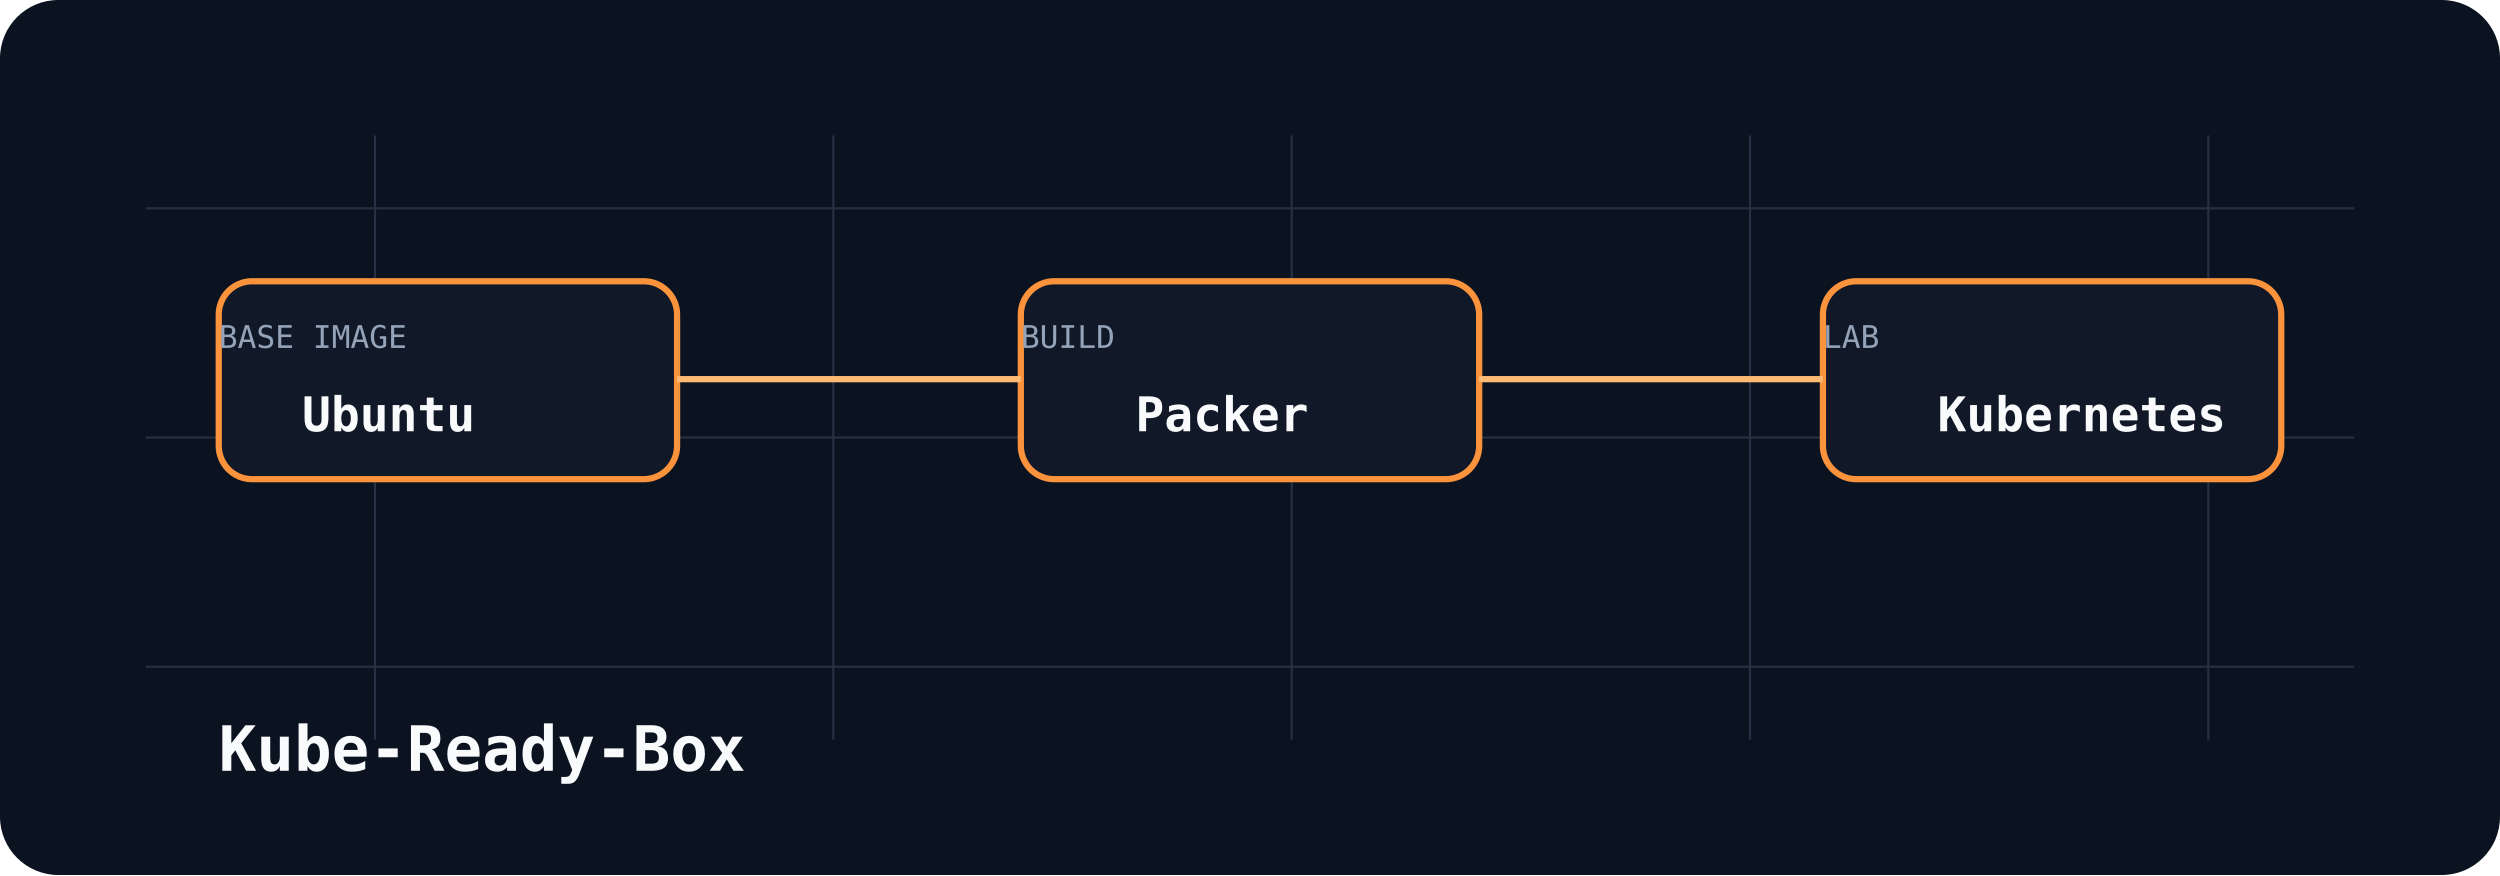
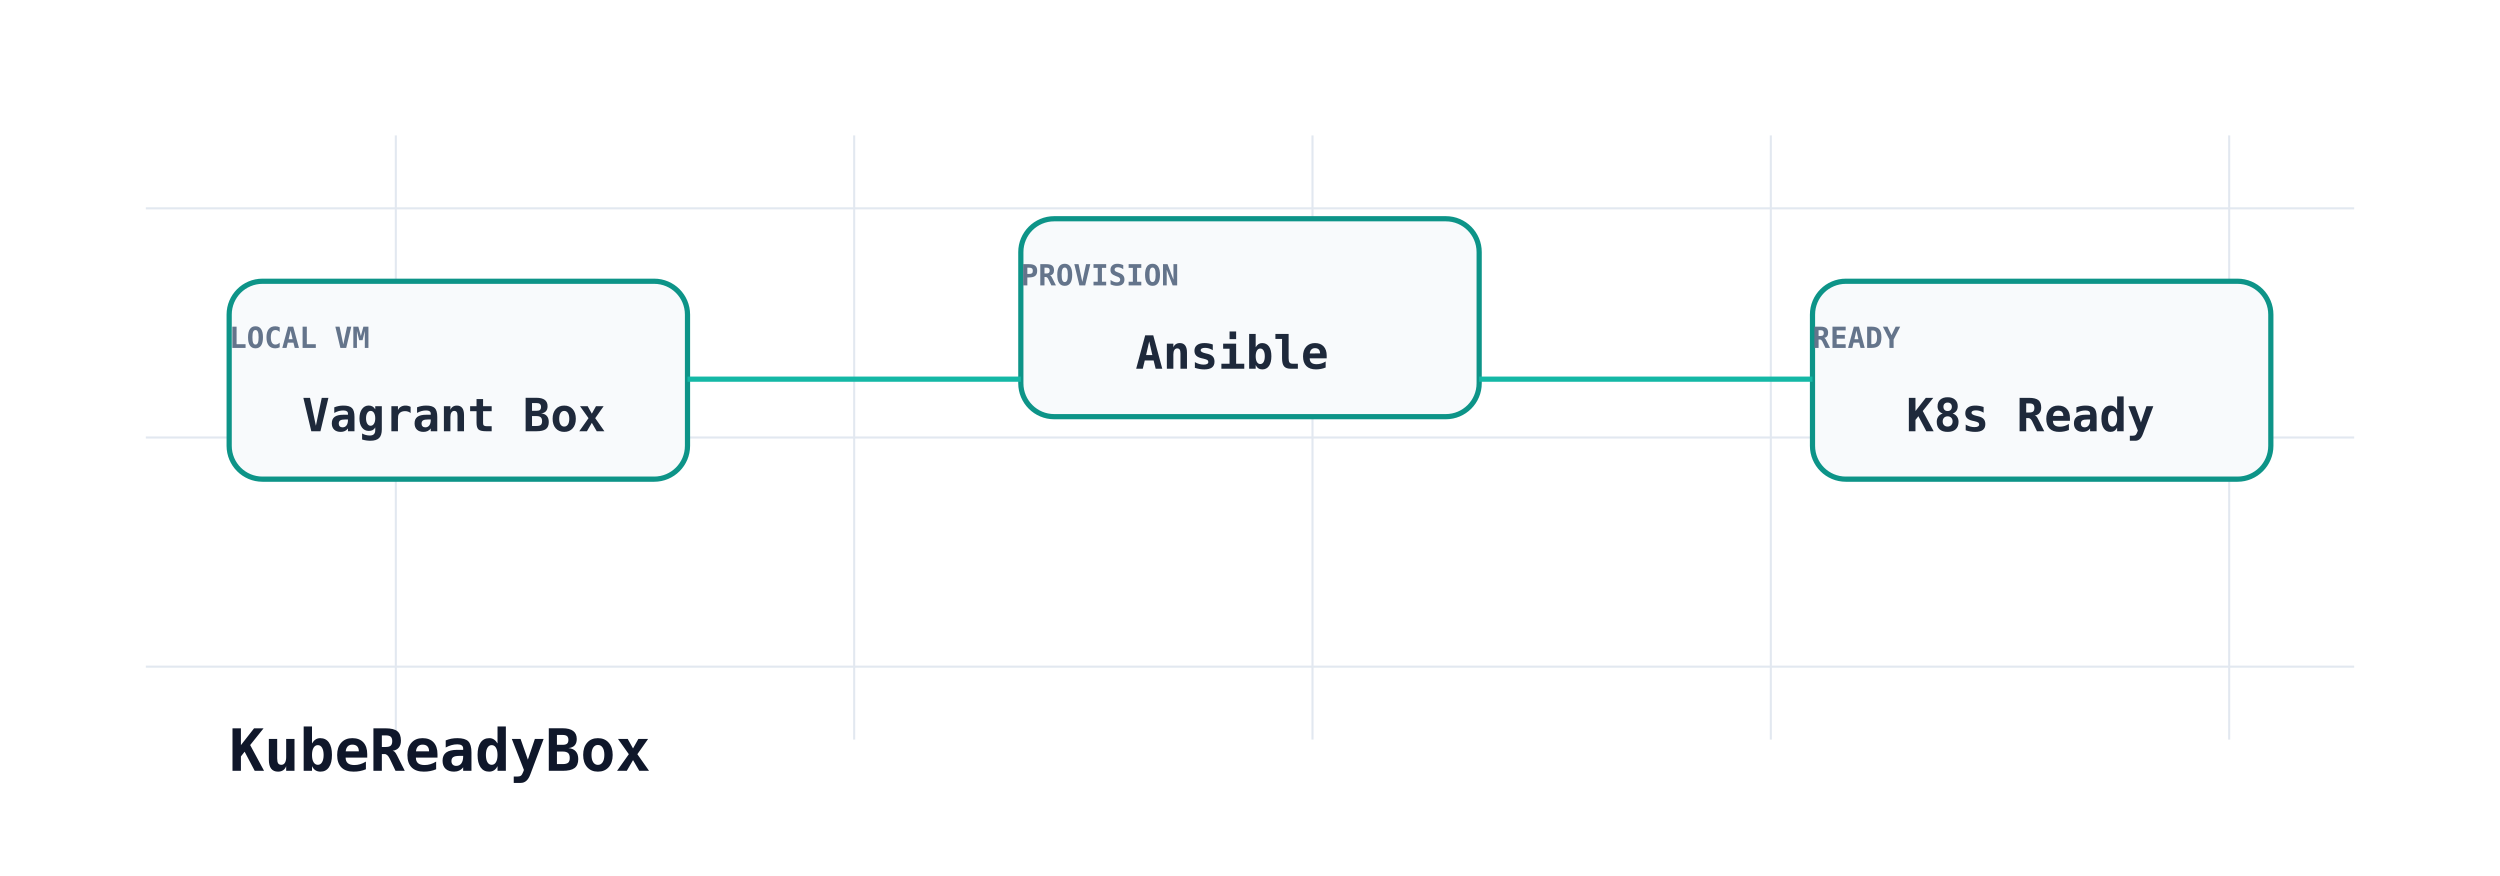
- <svg xmlns="http://www.w3.org/2000/svg" viewBox="0 0 1200 420">
-   <rect width="1200" height="420" rx="28" fill="#0b1220" />
-   <g stroke="#263244" stroke-width="1">
+ <svg xmlns="http://www.w3.org/2000/svg" viewBox="0 0 1200 420" role="img">
+   <style>
+     .svg-bg { fill: var(--surface, #ffffff); }
+     .svg-grid { stroke: var(--border-soft, #e2e8f0); }
+     .svg-card { fill: var(--surface-hi, #f8fafc); stroke: var(--accent, #0d9488); }
+     .svg-link { stroke: var(--accent, #14b8a6); }
+     .svg-text-title { fill: var(--text, #1e293b); }
+     .svg-text-sub { fill: var(--text-faint, #64748b); }
+     .svg-brand { fill: var(--text, #0f172a); }
+     @media (prefers-color-scheme: dark) {
+       .svg-bg { fill: var(--surface, #212a36); }
+       .svg-grid { stroke: var(--border-soft, #253242); }
+       .svg-card { fill: var(--surface-hi, #1a222c); stroke: var(--accent, #2dd4bf); }
+       .svg-link { stroke: var(--accent, #5eead4); }
+       .svg-text-title { fill: var(--text, #f0f6fc); }
+       .svg-text-sub { fill: var(--text-faint, #94a3b8); }
+       .svg-brand { fill: var(--text, #f0f6fc); }
+     }
+   </style>
+   <rect width="1200" height="420" rx="24" class="svg-bg" />
+   <g class="svg-grid" stroke-width="1">
    <path d="M70 100h1060M70 210h1060M70 320h1060" />
-     <path d="M180 65v290M400 65v290M620 65v290M840 65v290M1060 65v290" />
+     <path d="M190 65v290M410 65v290M630 65v290M850 65v290M1070 65v290" />
  </g>
-   <g fill="#111827" stroke="#fb923c" stroke-width="3">
-     <rect x="105" y="135" width="220" height="95" rx="16" />
-     <rect x="490" y="135" width="220" height="95" rx="16" />
-     <rect x="875" y="135" width="220" height="95" rx="16" />
+   <g class="svg-card" stroke-width="2.5">
+     <rect x="110" y="135" width="220" height="95" rx="16" />
+     <rect x="490" y="105" width="220" height="95" rx="16" />
+     <rect x="870" y="135" width="220" height="95" rx="16" />
  </g>
-   <g fill="none" stroke="#fdba74" stroke-width="3">
-     <path d="M325 182h165M710 182h165" />
+   <g class="svg-link" fill="none" stroke-width="2.5">
+     <path d="M330 182h160M710 182h160" />
  </g>
-   <g fill="#f8fafc" font-family="ui-monospace,SFMono-Regular,Menlo,monospace">
-     <text x="105" y="167" font-size="15" fill="#94a3b8">BASE IMAGE</text>
-     <text x="145" y="207" font-size="23" font-weight="700">Ubuntu</text>
-     <text x="490" y="167" font-size="15" fill="#94a3b8">BUILD</text>
-     <text x="545" y="207" font-size="23" font-weight="700">Packer</text>
-     <text x="875" y="167" font-size="15" fill="#94a3b8">LAB</text>
-     <text x="930" y="207" font-size="23" font-weight="700">Kubernetes</text>
-     <text x="105" y="370" font-size="30" font-weight="700">Kube-Ready-Box</text>
+   <g font-family="ui-monospace,SFMono-Regular,Menlo,monospace">
+     <text x="110" y="167" font-size="14" font-weight="600" class="svg-text-sub">LOCAL VM</text>
+     <text x="145" y="207" font-size="22" font-weight="700" class="svg-text-title">Vagrant Box</text>
+     <text x="490" y="137" font-size="14" font-weight="600" class="svg-text-sub">PROVISION</text>
+     <text x="545" y="177" font-size="22" font-weight="700" class="svg-text-title">Ansible</text>
+     <text x="870" y="167" font-size="14" font-weight="600" class="svg-text-sub">READY</text>
+     <text x="915" y="207" font-size="22" font-weight="700" class="svg-text-title">K8s Ready</text>
+     <text x="110" y="370" font-size="28" font-weight="700" class="svg-brand">KubeReadyBox</text>
  </g>
</svg>
